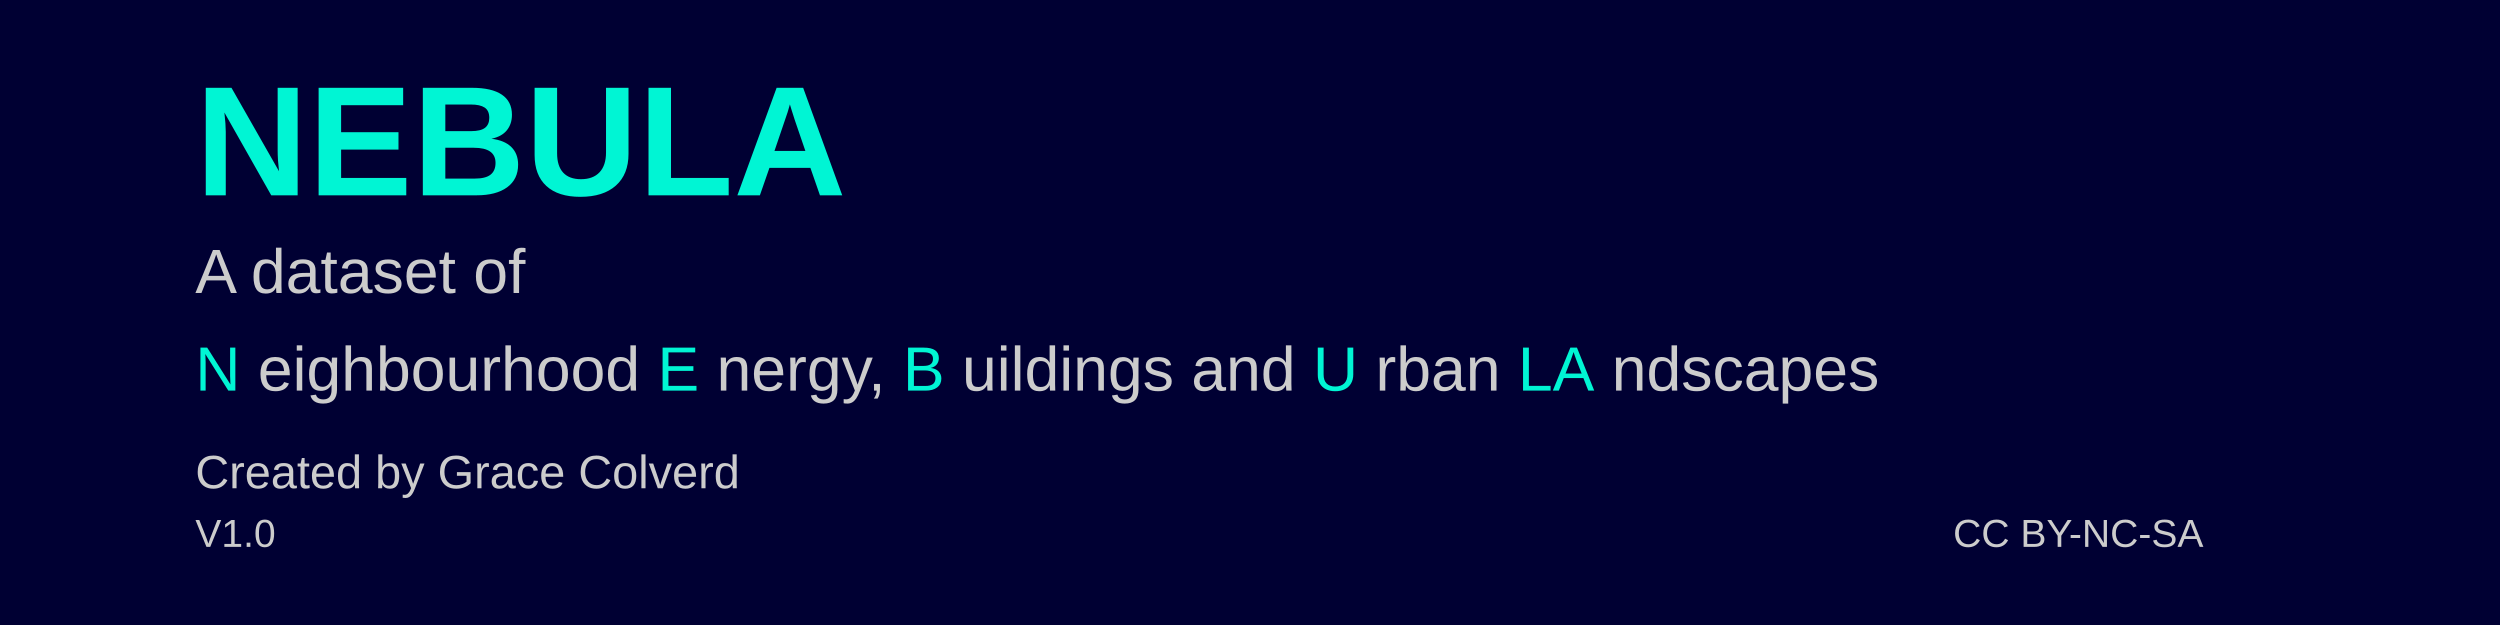
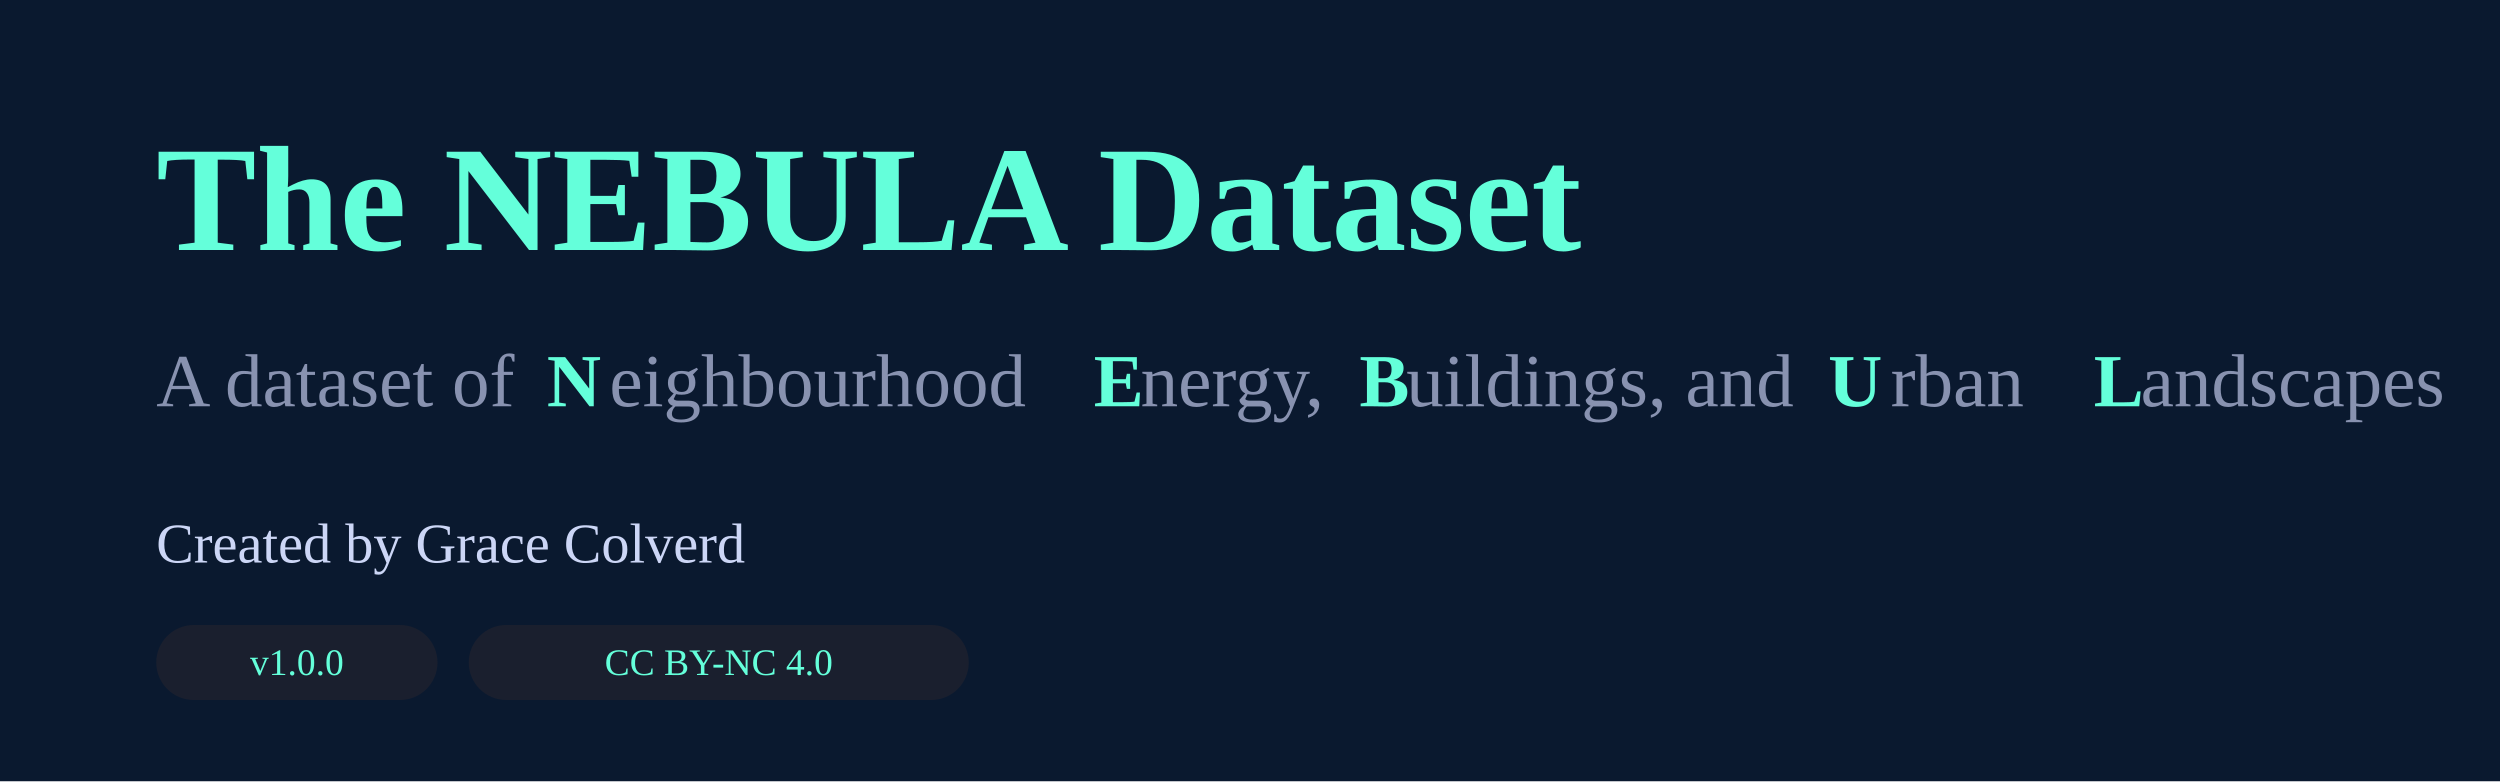
- <svg xmlns="http://www.w3.org/2000/svg" viewBox="0 0 1280 320">
-   <rect width="1280" height="320" fill="#000033" />
-   <text x="100" y="100" font-family="Arial, sans-serif" font-size="80" fill="#00F5D4" font-weight="bold">
-     NEBULA
-   </text>
-   <text x="100" y="150" font-family="Arial, sans-serif" font-size="32" fill="#CCCCCC">
-     A dataset of
-   </text>
-   <text x="100" y="200" font-family="Arial, sans-serif" font-size="32">
-     <tspan fill="#00F5D4">N</tspan>
-     <tspan fill="#CCCCCC">eighbourhood </tspan>
-     <tspan fill="#00F5D4">E</tspan>
-     <tspan fill="#CCCCCC">nergy, </tspan>
-     <tspan fill="#00F5D4">B</tspan>
-     <tspan fill="#CCCCCC">uildings and </tspan>
-     <tspan fill="#00F5D4">U</tspan>
-     <tspan fill="#CCCCCC">rban </tspan>
-     <tspan fill="#00F5D4">LA</tspan>
-     <tspan fill="#CCCCCC">ndscapes</tspan>
-   </text>
-   <text x="100" y="250" font-family="Arial, sans-serif" font-size="24" fill="#CCCCCC">
-     Created by Grace Colverd
-   </text>
-   <text x="100" y="280" font-family="Arial, sans-serif" font-size="20" fill="#CCCCCC">
-     V1.0
-   </text>
-   <text x="1000" y="280" font-family="Arial, sans-serif" font-size="20" fill="#CCCCCC">
-     CC BY-NC-SA
-   </text>
+ <svg xmlns="http://www.w3.org/2000/svg" viewBox="0 0 800 250">
+   <rect width="800" height="250" fill="#0a192f" />
+   <text x="50" y="80" font-size="48" font-weight="bold" fill="#64ffda">The NEBULA Dataset</text>
+   <text x="50" y="130" font-size="24" fill="#8892b0">A dataset of </text>
+   <text x="175" y="130" font-size="24" fill="#64ffda" font-weight="bold">N</text>
+   <text x="195" y="130" font-size="24" fill="#8892b0">eighbourhood </text>
+   <text x="350" y="130" font-size="24" fill="#64ffda" font-weight="bold">E</text>
+   <text x="365" y="130" font-size="24" fill="#8892b0">nergy, </text>
+   <text x="435" y="130" font-size="24" fill="#64ffda" font-weight="bold">B</text>
+   <text x="450" y="130" font-size="24" fill="#8892b0">uildings, and </text>
+   <text x="585" y="130" font-size="24" fill="#64ffda" font-weight="bold">U</text>
+   <text x="605" y="130" font-size="24" fill="#8892b0">rban </text>
+   <text x="670" y="130" font-size="24" fill="#64ffda" font-weight="bold">L</text>
+   <text x="685" y="130" font-size="24" fill="#8892b0">andscapes</text>
+   <text x="50" y="180" font-size="18" fill="#ccd6f6">Created by Grace Colverd</text>
+   <rect x="50" y="200" width="90" height="24" rx="12" fill="#1a1f2e" />
+   <text x="95" y="216" font-size="12" fill="#64ffda" text-anchor="middle">v1.0.0</text>
+   <rect x="150" y="200" width="160" height="24" rx="12" fill="#1a1f2e" />
+   <text x="230" y="216" font-size="12" fill="#64ffda" text-anchor="middle">CC BY-NC 4.0</text>
</svg>
